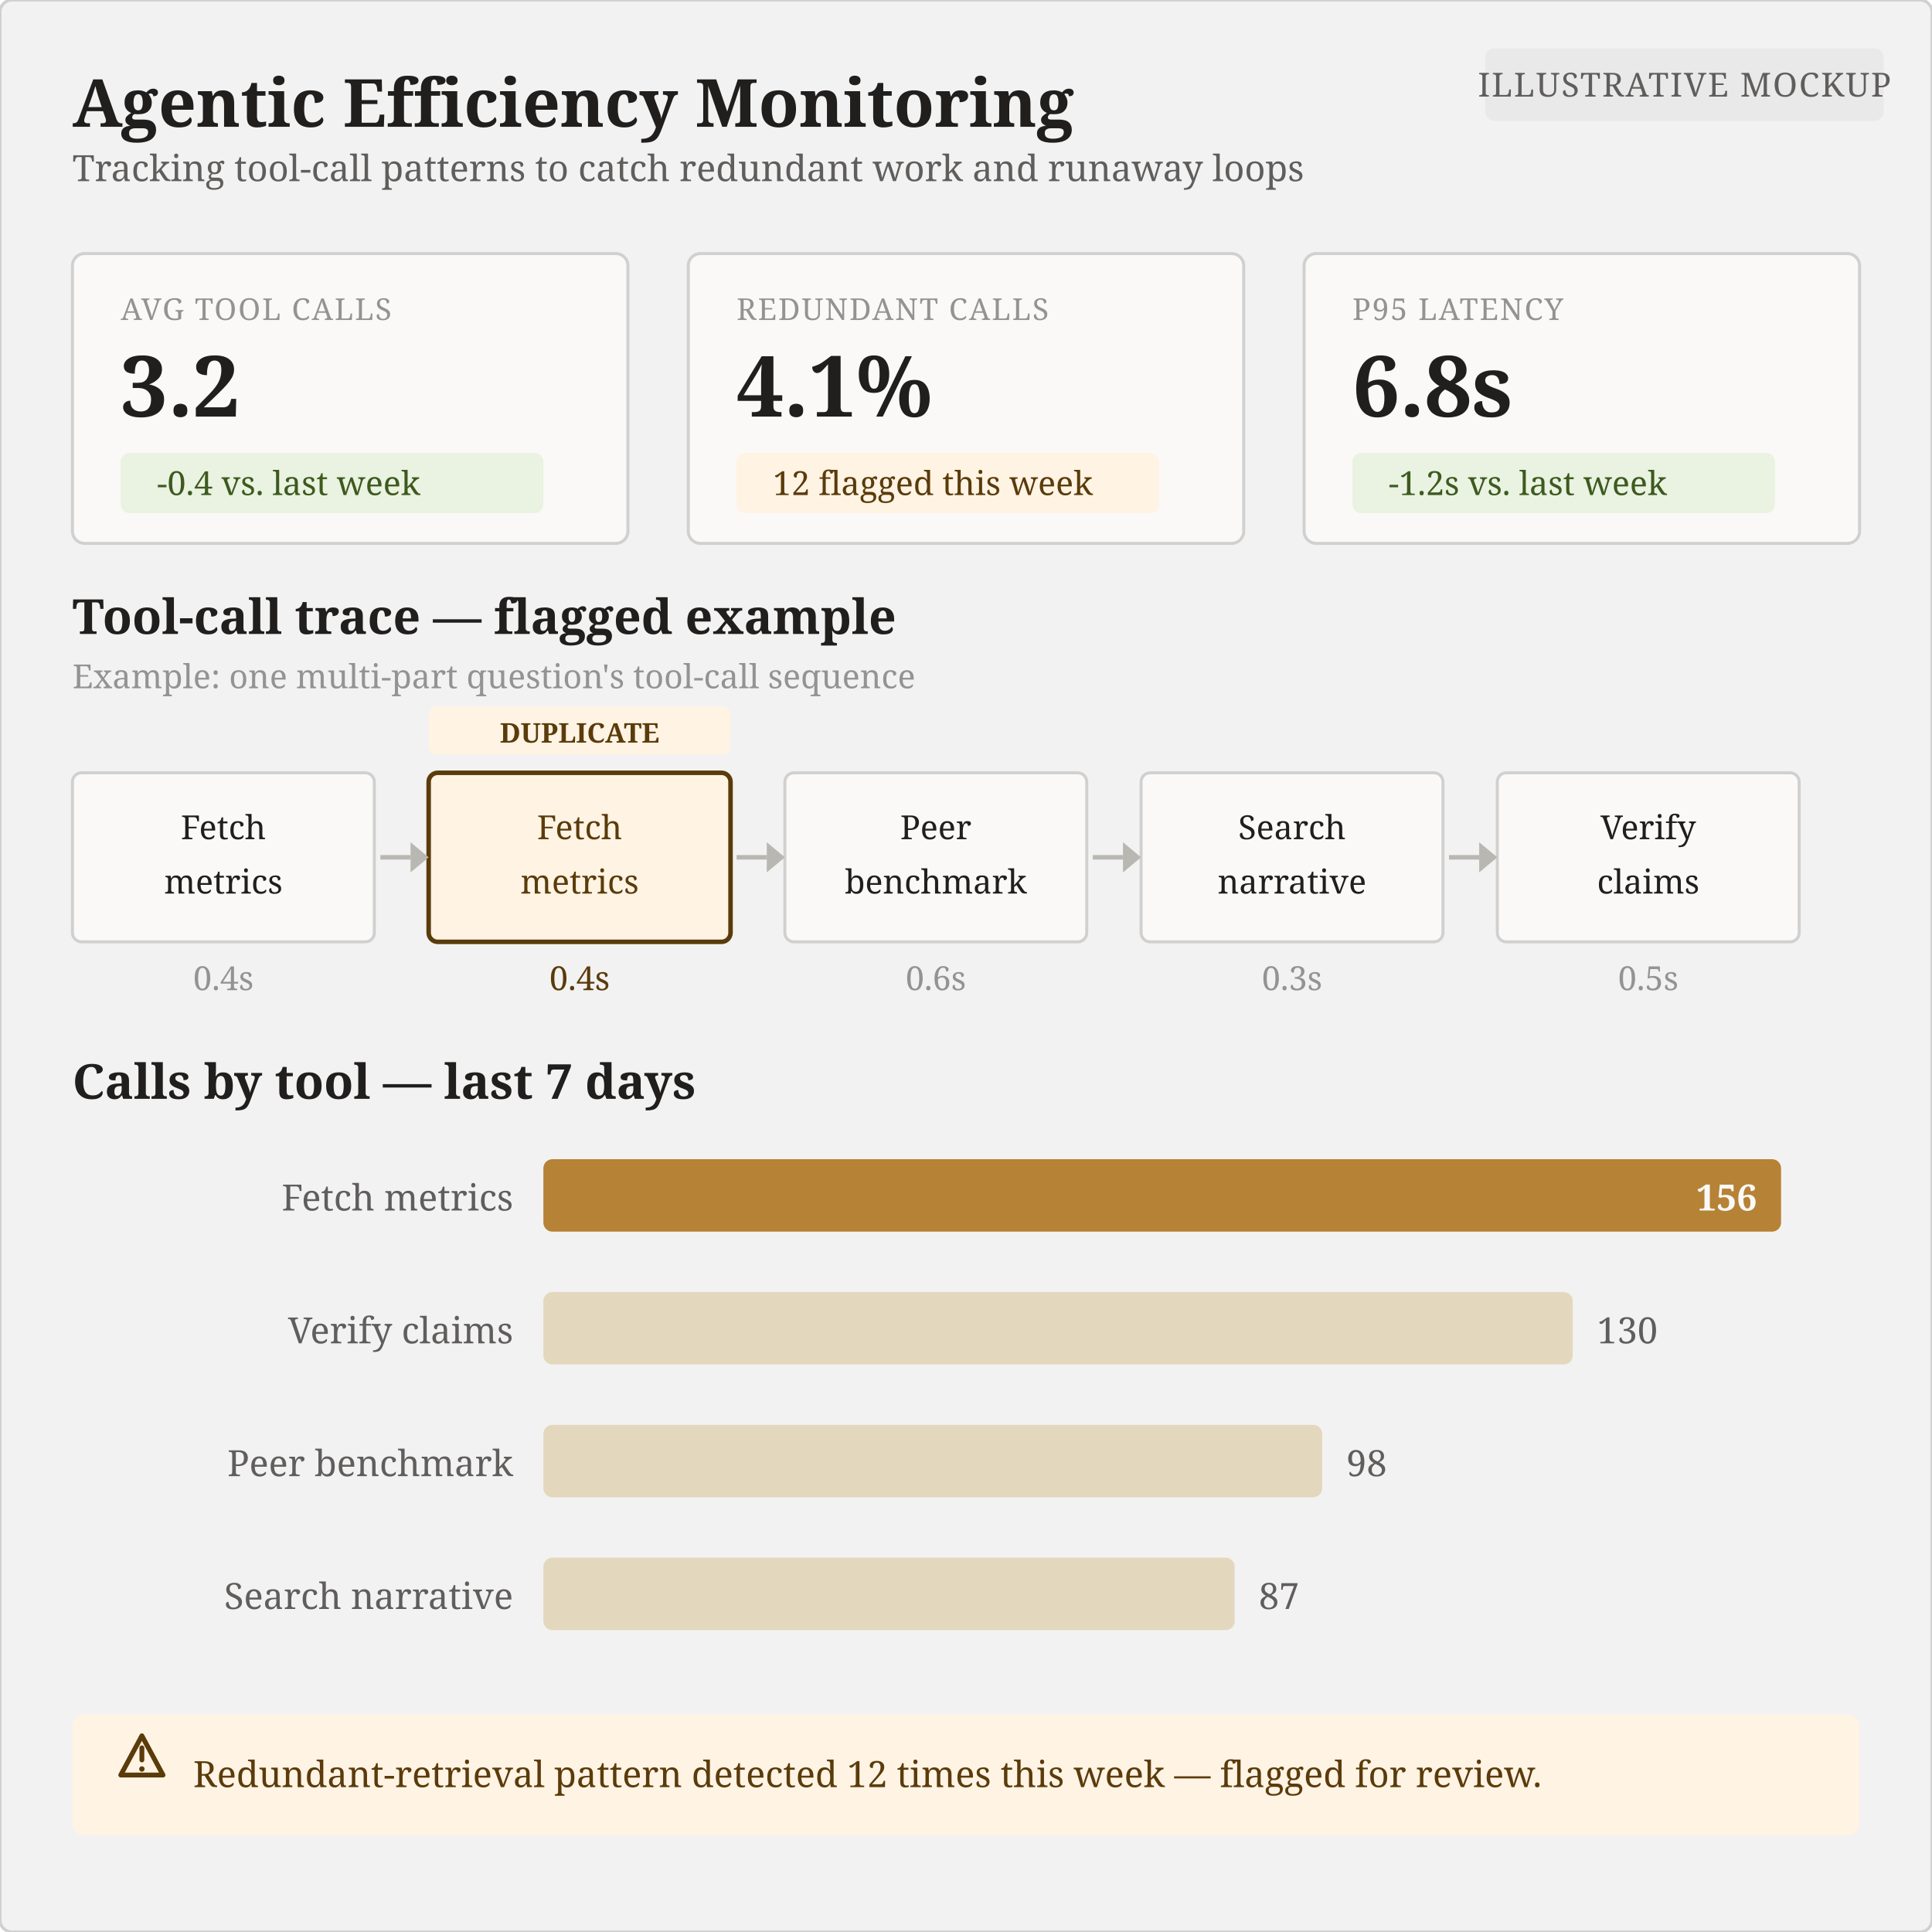
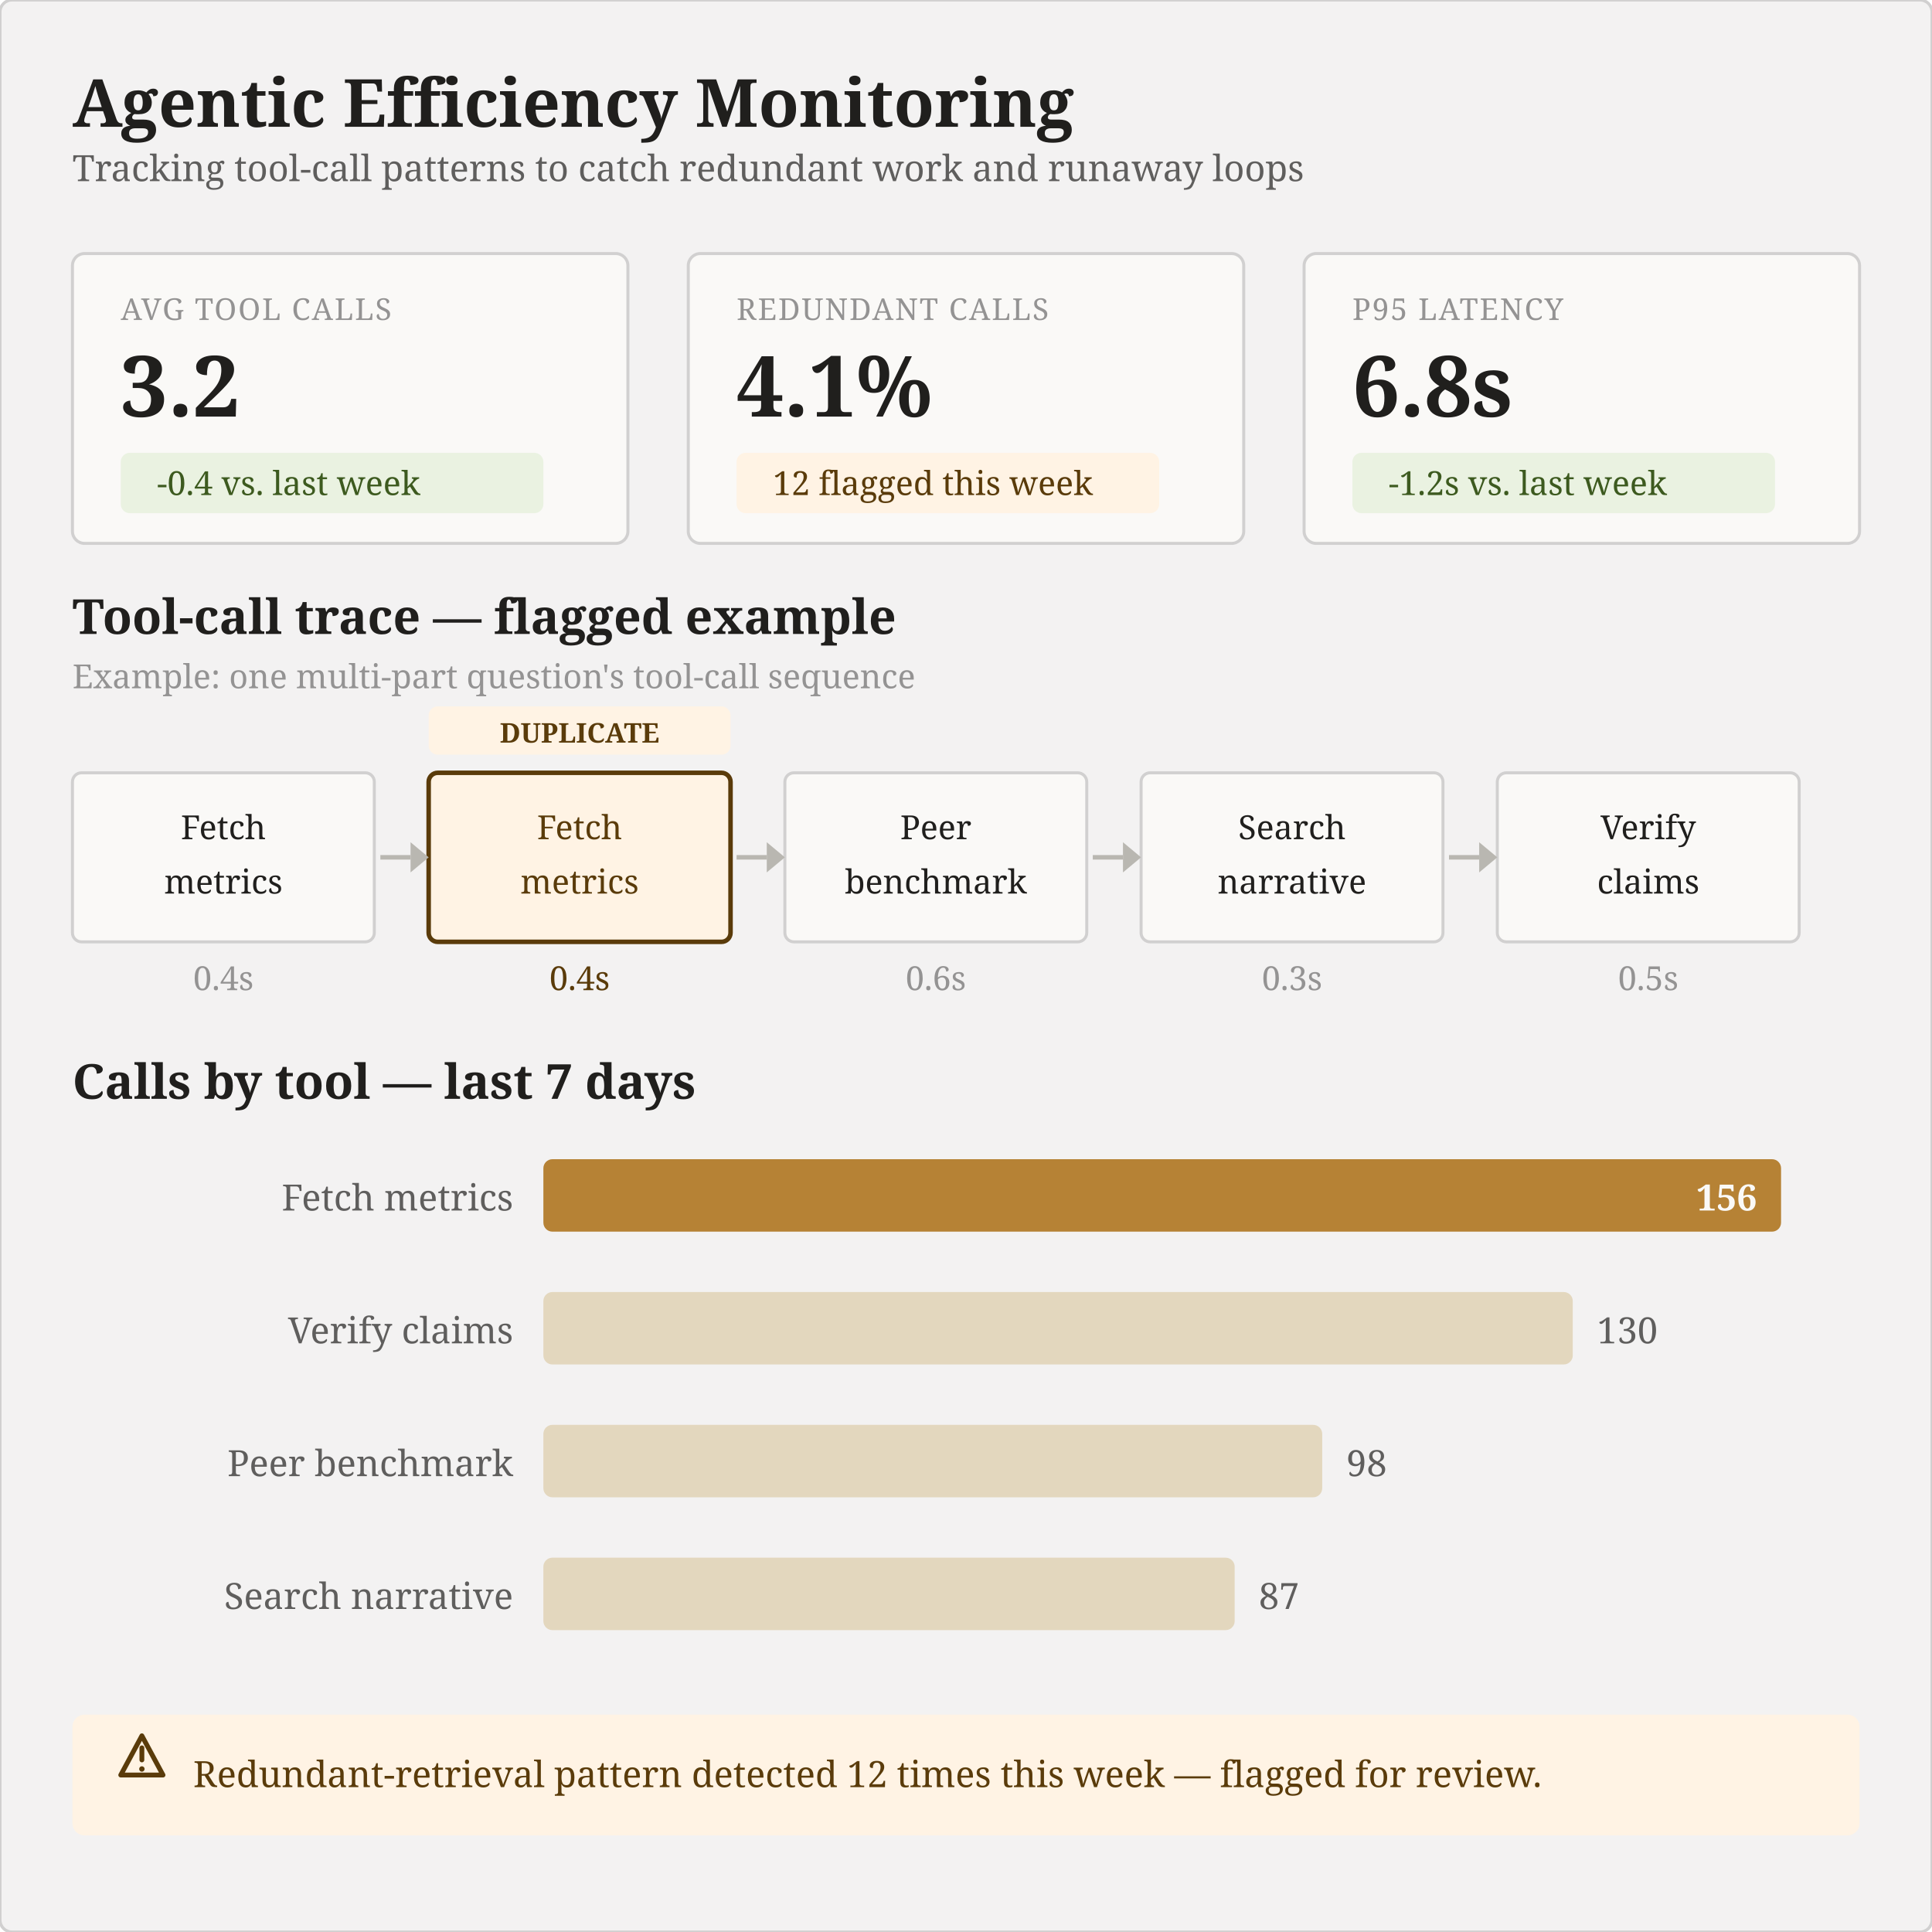
<svg xmlns="http://www.w3.org/2000/svg" viewBox="0 0 640 640" font-family="Lora, serif">
  <rect x="0" y="0" width="640" height="640" rx="4" fill="#F3F2F2" stroke="#D1D0D0" stroke-width="1" />
-   <rect x="492" y="16" width="132" height="24" rx="3" fill="#EAE9E9" />
-   <text x="558" y="32" text-anchor="middle" font-size="11" letter-spacing="0.5" fill="#5F5E5D">ILLUSTRATIVE MOCKUP</text>
  <text x="24" y="42" font-family="'Cormorant Garamond', serif" font-size="22" font-weight="600" fill="#201F1D">Agentic Efficiency Monitoring</text>
  <text x="24" y="60" font-size="12" fill="#5F5E5D">Tracking tool-call patterns to catch redundant work and runaway loops</text>
  <rect x="24" y="84" width="184" height="96" rx="4" fill="#FAF9F7" stroke="#D1D0D0" stroke-width="1" />
  <text x="40" y="106" font-size="10" letter-spacing="0.5" fill="#949393">AVG TOOL CALLS</text>
  <text x="40" y="138" font-family="'Cormorant Garamond', serif" font-size="28" font-weight="600" fill="#201F1D">3.2</text>
  <rect x="40" y="150" width="140" height="20" rx="3" fill="#EAF2E1" />
  <text x="52" y="164" font-size="11" fill="#3D5A1F">-0.4 vs. last week</text>
  <rect x="228" y="84" width="184" height="96" rx="4" fill="#FAF9F7" stroke="#D1D0D0" stroke-width="1" />
  <text x="244" y="106" font-size="10" letter-spacing="0.5" fill="#949393">REDUNDANT CALLS</text>
  <text x="244" y="138" font-family="'Cormorant Garamond', serif" font-size="28" font-weight="600" fill="#201F1D">4.1%</text>
  <rect x="244" y="150" width="140" height="20" rx="3" fill="#FFF3E4" />
  <text x="256" y="164" font-size="11" fill="#5A3B0A">12 flagged this week</text>
  <rect x="432" y="84" width="184" height="96" rx="4" fill="#FAF9F7" stroke="#D1D0D0" stroke-width="1" />
  <text x="448" y="106" font-size="10" letter-spacing="0.5" fill="#949393">P95 LATENCY</text>
  <text x="448" y="138" font-family="'Cormorant Garamond', serif" font-size="28" font-weight="600" fill="#201F1D">6.8s</text>
  <rect x="448" y="150" width="140" height="20" rx="3" fill="#EAF2E1" />
  <text x="460" y="164" font-size="11" fill="#3D5A1F">-1.2s vs. last week</text>
  <text x="24" y="210" font-family="'Cormorant Garamond', serif" font-size="16" font-weight="600" fill="#201F1D">Tool-call trace — flagged example</text>
  <text x="24" y="228" font-size="11" fill="#949393">Example: one multi-part question's tool-call sequence</text>
  <rect x="142" y="234" width="100" height="16" rx="3" fill="#FFF3E4" />
  <text x="192" y="246" text-anchor="middle" font-size="9" font-weight="700" fill="#5A3B0A">DUPLICATE</text>
  <rect x="24" y="256" width="100" height="56" rx="3" fill="#FAF9F7" stroke="#D1D0D0" stroke-width="1" />
  <text x="74" y="278" text-anchor="middle" font-size="11" fill="#201F1D">Fetch</text>
  <text x="74" y="296" text-anchor="middle" font-size="11" fill="#201F1D">metrics</text>
  <text x="74" y="328" text-anchor="middle" font-size="11" fill="#949393">0.4s</text>
  <rect x="142" y="256" width="100" height="56" rx="3" fill="#FFF3E4" stroke="#5A3B0A" stroke-width="1.5" />
  <text x="192" y="278" text-anchor="middle" font-size="11" fill="#5A3B0A">Fetch</text>
  <text x="192" y="296" text-anchor="middle" font-size="11" fill="#5A3B0A">metrics</text>
  <text x="192" y="328" text-anchor="middle" font-size="11" fill="#5A3B0A">0.4s</text>
  <rect x="260" y="256" width="100" height="56" rx="3" fill="#FAF9F7" stroke="#D1D0D0" stroke-width="1" />
  <text x="310" y="278" text-anchor="middle" font-size="11" fill="#201F1D">Peer</text>
  <text x="310" y="296" text-anchor="middle" font-size="11" fill="#201F1D">benchmark</text>
  <text x="310" y="328" text-anchor="middle" font-size="11" fill="#949393">0.6s</text>
  <rect x="378" y="256" width="100" height="56" rx="3" fill="#FAF9F7" stroke="#D1D0D0" stroke-width="1" />
  <text x="428" y="278" text-anchor="middle" font-size="11" fill="#201F1D">Search</text>
  <text x="428" y="296" text-anchor="middle" font-size="11" fill="#201F1D">narrative</text>
  <text x="428" y="328" text-anchor="middle" font-size="11" fill="#949393">0.3s</text>
  <rect x="496" y="256" width="100" height="56" rx="3" fill="#FAF9F7" stroke="#D1D0D0" stroke-width="1" />
  <text x="546" y="278" text-anchor="middle" font-size="11" fill="#201F1D">Verify</text>
  <text x="546" y="296" text-anchor="middle" font-size="11" fill="#201F1D">claims</text>
  <text x="546" y="328" text-anchor="middle" font-size="11" fill="#949393">0.5s</text>
  <line x1="126" y1="284" x2="136" y2="284" stroke="#B9B7B1" stroke-width="1.5" />
  <polygon points="136,279 136,289 142,284" fill="#B9B7B1" />
  <line x1="244" y1="284" x2="254" y2="284" stroke="#B9B7B1" stroke-width="1.5" />
  <polygon points="254,279 254,289 260,284" fill="#B9B7B1" />
  <line x1="362" y1="284" x2="372" y2="284" stroke="#B9B7B1" stroke-width="1.5" />
  <polygon points="372,279 372,289 378,284" fill="#B9B7B1" />
  <line x1="480" y1="284" x2="490" y2="284" stroke="#B9B7B1" stroke-width="1.5" />
  <polygon points="490,279 490,289 496,284" fill="#B9B7B1" />
  <text x="24" y="364" font-family="'Cormorant Garamond', serif" font-size="16" font-weight="600" fill="#201F1D">Calls by tool — last 7 days</text>
  <text x="170" y="401" text-anchor="end" font-size="12" fill="#5F5E5D">Fetch metrics</text>
  <rect x="180" y="384" width="410" height="24" rx="3" fill="#B68235" />
  <text x="582" y="401" text-anchor="end" font-size="12" font-weight="600" fill="#FAF9F7">156</text>
  <text x="170" y="445" text-anchor="end" font-size="12" fill="#5F5E5D">Verify claims</text>
  <rect x="180" y="428" width="341" height="24" rx="3" fill="#E3D7BE" />
  <text x="529" y="445" font-size="12" fill="#5F5E5D">130</text>
  <text x="170" y="489" text-anchor="end" font-size="12" fill="#5F5E5D">Peer benchmark</text>
  <rect x="180" y="472" width="258" height="24" rx="3" fill="#E3D7BE" />
  <text x="446" y="489" font-size="12" fill="#5F5E5D">98</text>
  <text x="170" y="533" text-anchor="end" font-size="12" fill="#5F5E5D">Search narrative</text>
  <rect x="180" y="516" width="229" height="24" rx="3" fill="#E3D7BE" />
  <text x="417" y="533" font-size="12" fill="#5F5E5D">87</text>
  <rect x="24" y="568" width="592" height="40" rx="4" fill="#FFF3E4" />
  <polygon points="47,575 40,588 54,588" fill="none" stroke="#5A3B0A" stroke-width="1.6" stroke-linejoin="round" />
  <line x1="47" y1="579" x2="47" y2="583" stroke="#5A3B0A" stroke-width="1.6" stroke-linecap="round" />
  <circle cx="47" cy="586" r="0.9" fill="#5A3B0A" />
  <text x="64" y="592" font-size="12" fill="#5A3B0A">Redundant-retrieval pattern detected 12 times this week — flagged for review.</text>
</svg>
